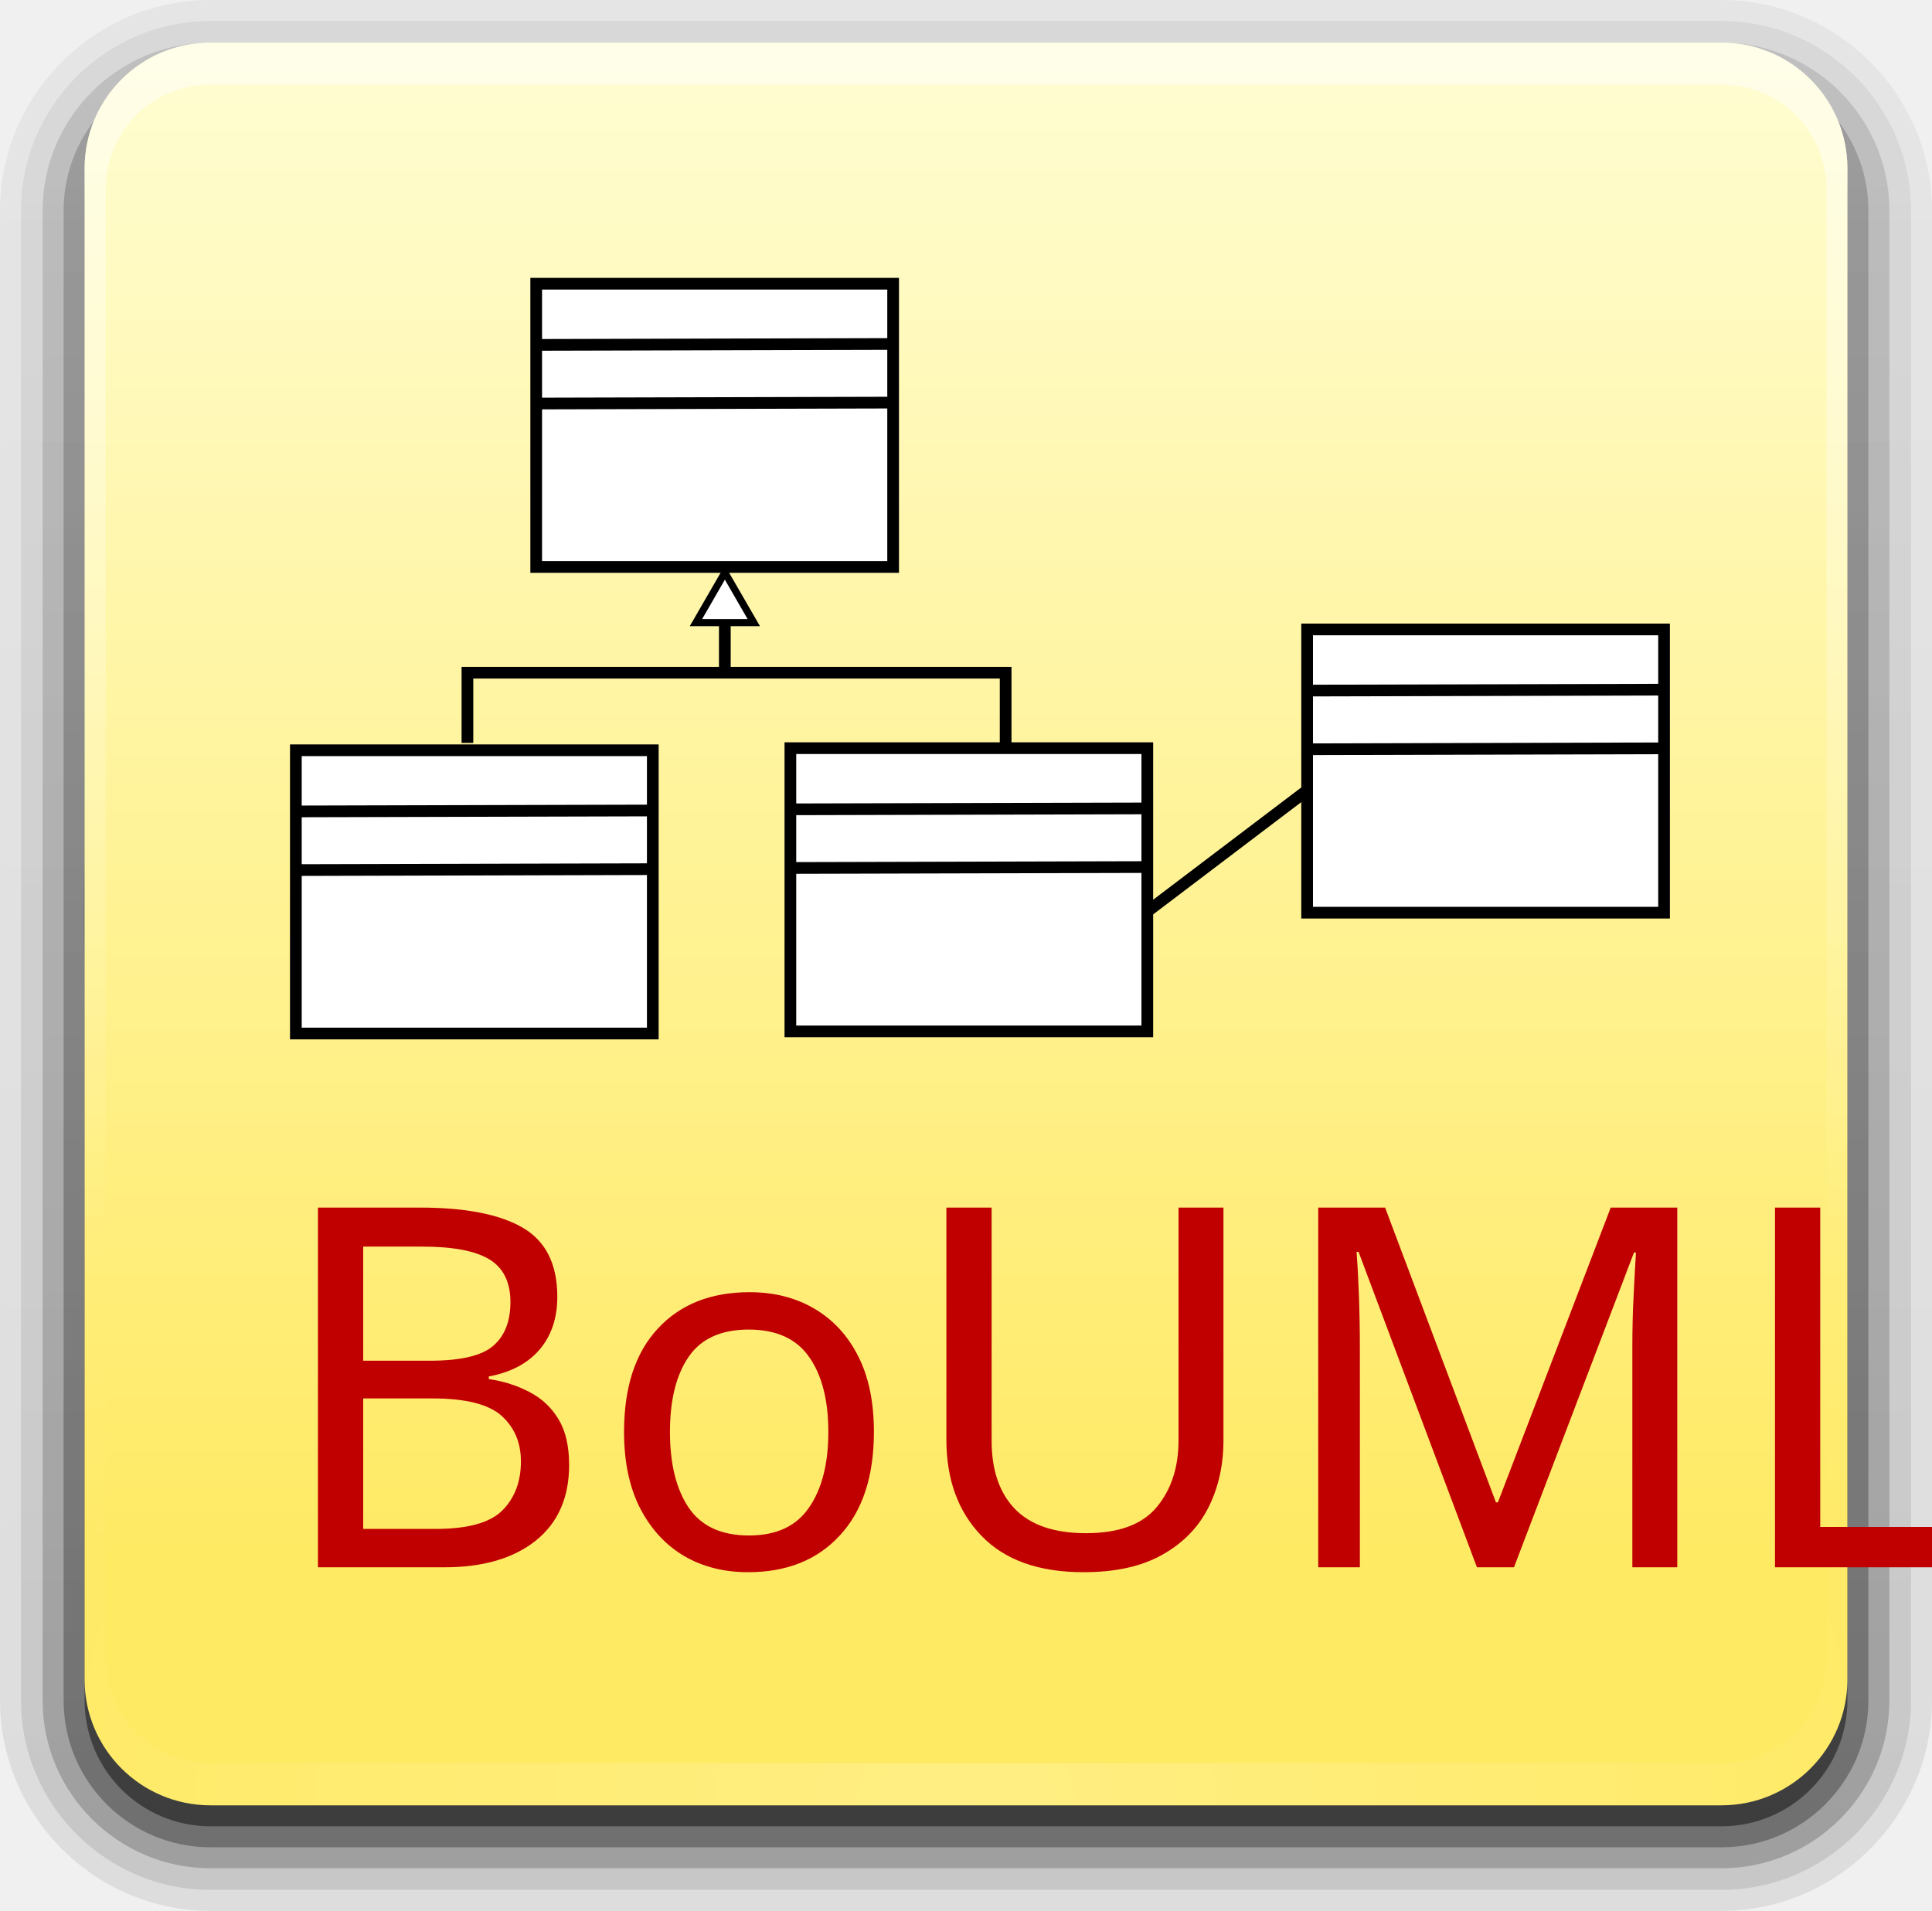
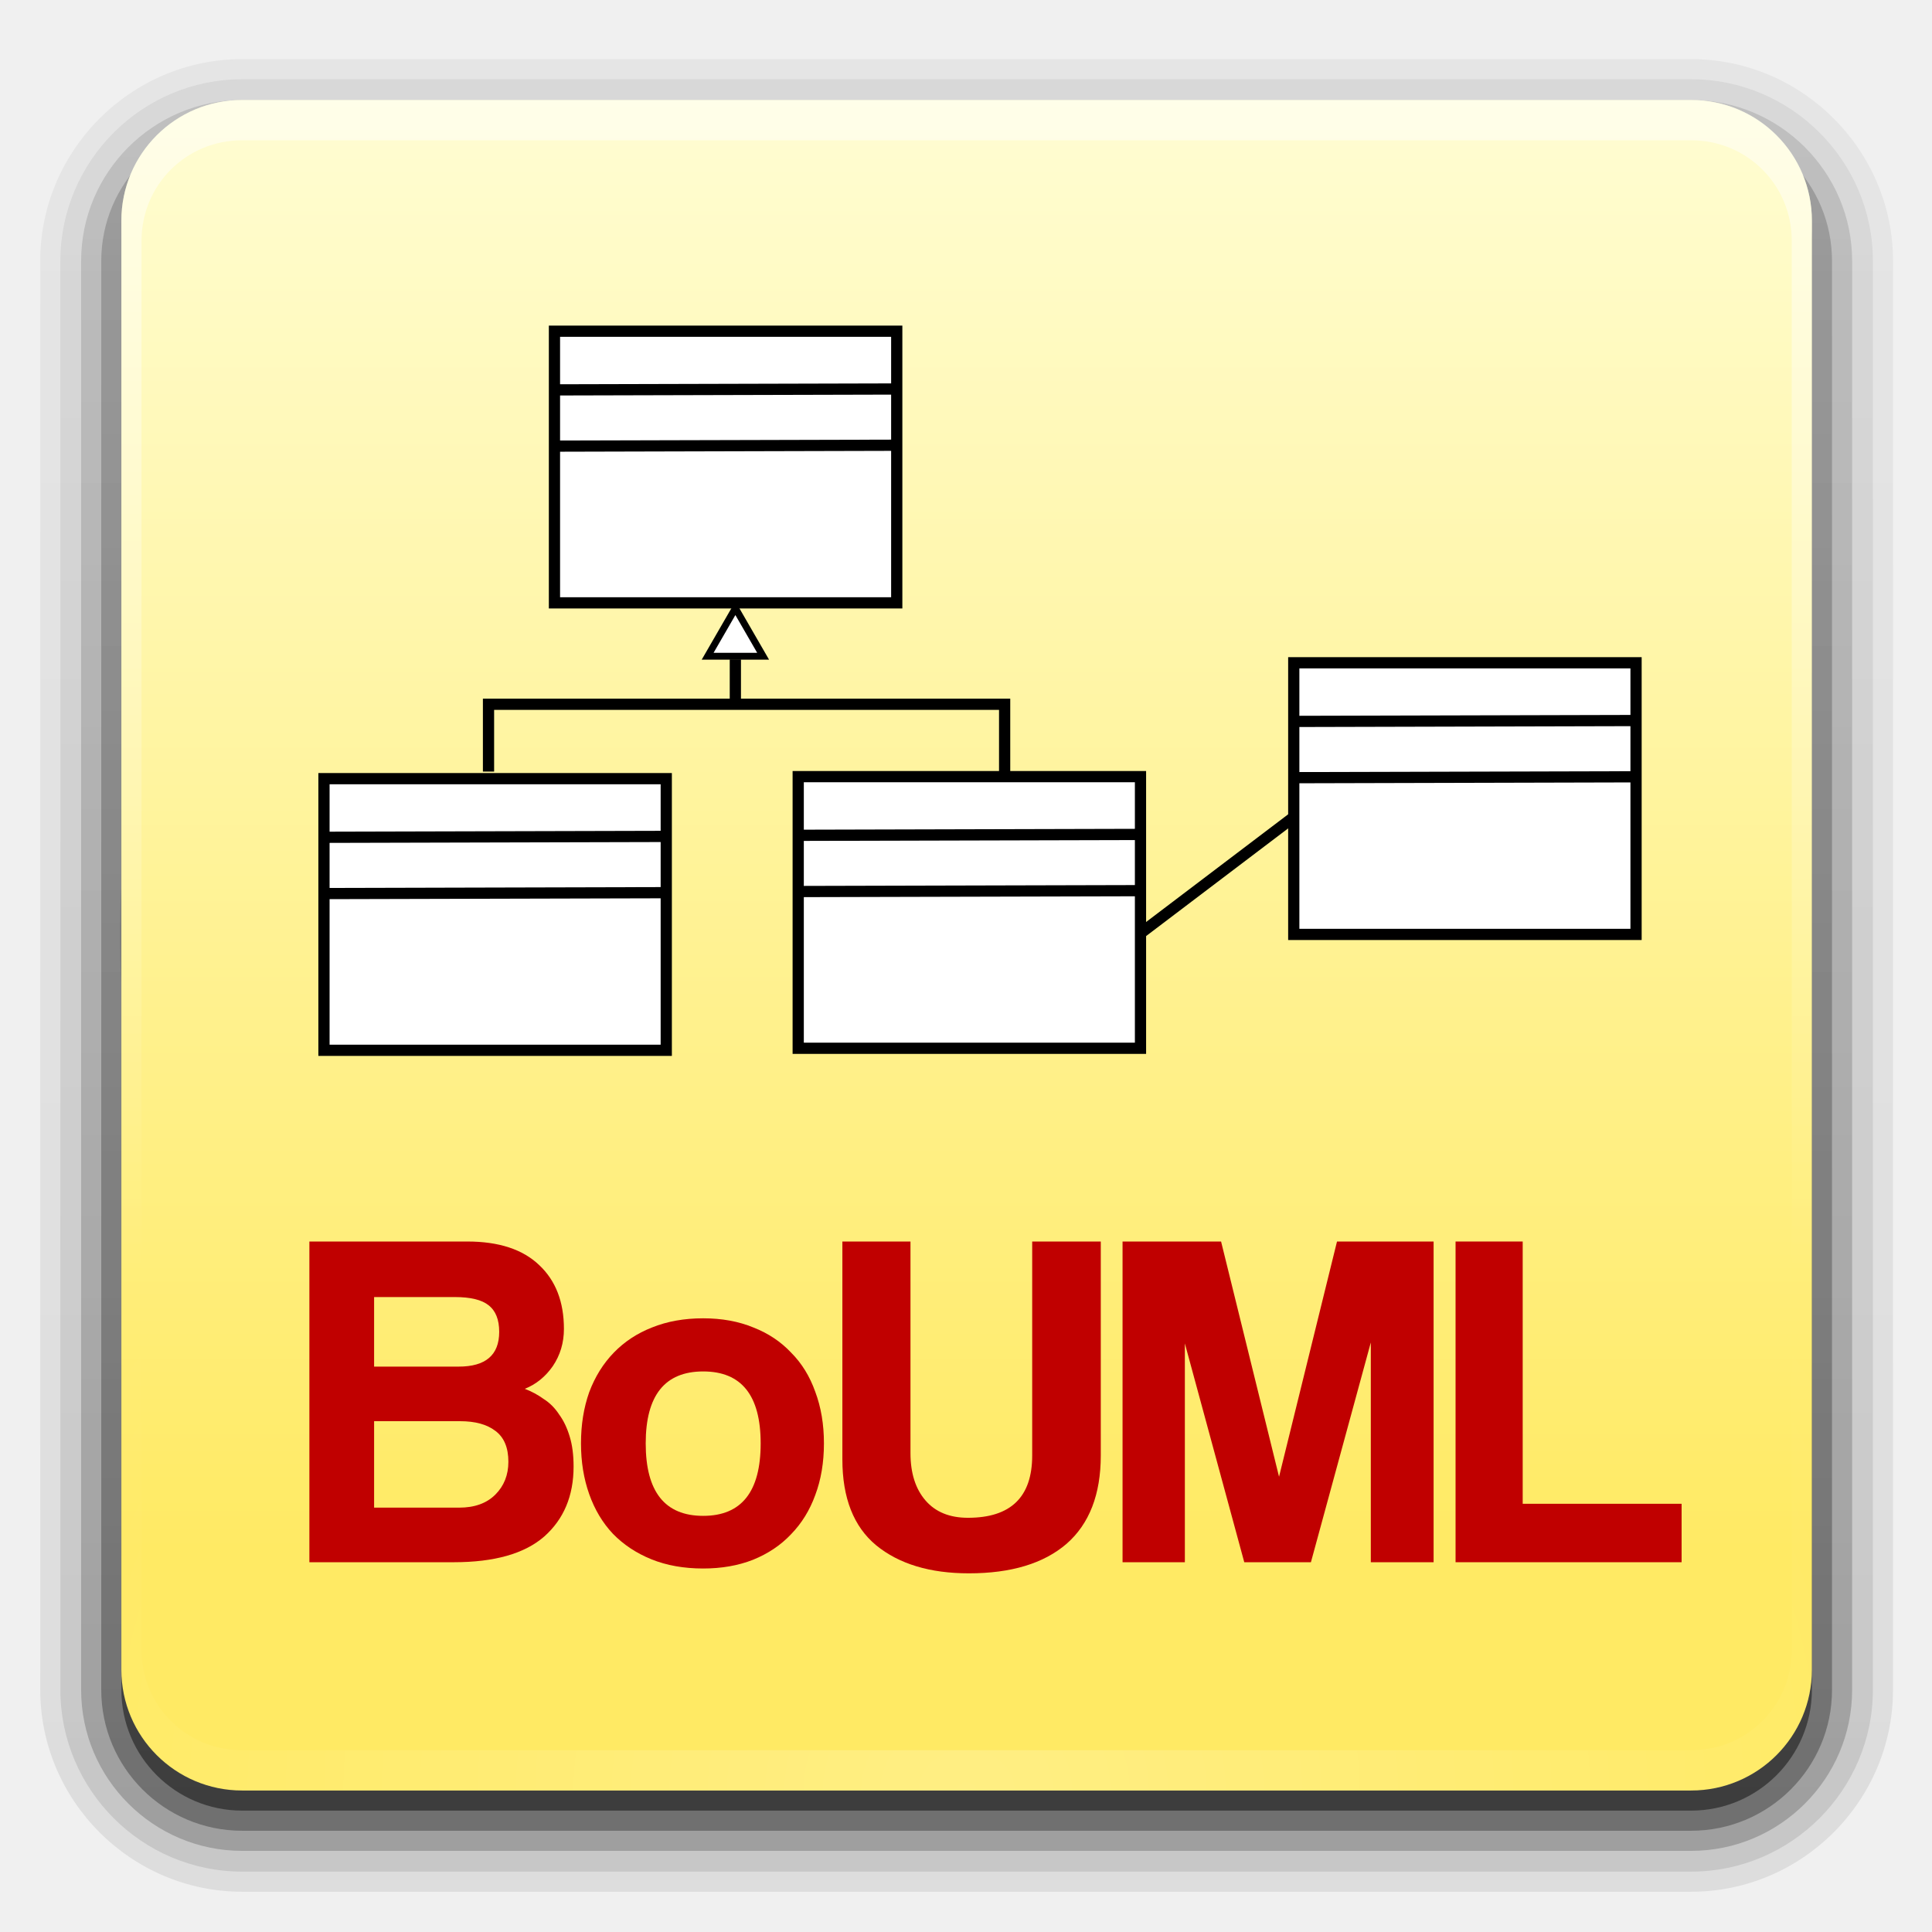
- <svg xmlns="http://www.w3.org/2000/svg" xmlns:xlink="http://www.w3.org/1999/xlink" version="1.1" width="92.062" height="91.062" id="svg12936">
+ <svg xmlns="http://www.w3.org/2000/svg" xmlns:xlink="http://www.w3.org/1999/xlink" version="1.1" width="96" height="96" id="svg12936">
  <defs id="defs12938">
    <linearGradient x1="32.251" y1="6.132" x2="32.251" y2="90.239" id="linearGradient12831" xlink:href="#ButtonShadow-0-3-0-4" gradientUnits="userSpaceOnUse" gradientTransform="matrix(1.02381,0,0,1.011905,-1.142857,-98.07143)" />
    <linearGradient x1="45.448" y1="92.54" x2="45.448" y2="7.017" id="ButtonShadow-0-3-0-4" gradientUnits="userSpaceOnUse" gradientTransform="matrix(1.005865,0,0,0.994169,100,0)">
      <stop id="stop3750-8-4-4-5" style="stop-color:#000000;stop-opacity:1" offset="0" />
      <stop id="stop3752-5-0-8-78" style="stop-color:#000000;stop-opacity:0.588" offset="1" />
    </linearGradient>
    <linearGradient x1="32.251" y1="6.132" x2="32.251" y2="90.239" id="linearGradient12833" xlink:href="#ButtonShadow-0-3-0-4" gradientUnits="userSpaceOnUse" gradientTransform="matrix(1.02381,0,0,1.011905,-1.142857,-98.07143)" />
    <linearGradient x1="45.448" y1="92.54" x2="45.448" y2="7.017" id="linearGradient12864" gradientUnits="userSpaceOnUse" gradientTransform="matrix(1.005865,0,0,0.994169,100,0)">
      <stop id="stop12866" style="stop-color:#000000;stop-opacity:1" offset="0" />
      <stop id="stop12868" style="stop-color:#000000;stop-opacity:0.588" offset="1" />
    </linearGradient>
    <linearGradient x1="32.251" y1="6.132" x2="32.251" y2="90.239" id="linearGradient12835" xlink:href="#ButtonShadow-0-3-0-4" gradientUnits="userSpaceOnUse" gradientTransform="matrix(1.02381,0,0,1.011905,-1.142857,-98.07143)" />
    <linearGradient x1="45.448" y1="92.54" x2="45.448" y2="7.017" id="linearGradient12871" gradientUnits="userSpaceOnUse" gradientTransform="matrix(1.005865,0,0,0.994169,100,0)">
      <stop id="stop12873" style="stop-color:#000000;stop-opacity:1" offset="0" />
      <stop id="stop12875" style="stop-color:#000000;stop-opacity:0.588" offset="1" />
    </linearGradient>
    <linearGradient x1="32.251" y1="6.132" x2="32.251" y2="90.239" id="linearGradient12837" xlink:href="#ButtonShadow-0-3-0-4" gradientUnits="userSpaceOnUse" gradientTransform="matrix(1.02381,0,0,1.011905,-1.142857,-98.07143)" />
    <linearGradient x1="45.448" y1="92.54" x2="45.448" y2="7.017" id="linearGradient12878" gradientUnits="userSpaceOnUse" gradientTransform="matrix(1.005865,0,0,0.994169,100,0)">
      <stop id="stop12880" style="stop-color:#000000;stop-opacity:1" offset="0" />
      <stop id="stop12882" style="stop-color:#000000;stop-opacity:0.588" offset="1" />
    </linearGradient>
    <linearGradient x1="32.251" y1="6.132" x2="32.251" y2="90.239" id="linearGradient12839" xlink:href="#ButtonShadow-0-3-0-4" gradientUnits="userSpaceOnUse" gradientTransform="translate(0,-97)" />
    <linearGradient x1="45.448" y1="92.54" x2="45.448" y2="7.017" id="linearGradient12885" gradientUnits="userSpaceOnUse" gradientTransform="matrix(1.005865,0,0,0.994169,100,0)">
      <stop id="stop12887" style="stop-color:#000000;stop-opacity:1" offset="0" />
      <stop id="stop12889" style="stop-color:#000000;stop-opacity:0.588" offset="1" />
    </linearGradient>
    <linearGradient x1="48" y1="90" x2="48" y2="5.988" id="linearGradient12841" xlink:href="#radialGradient3953-8-2-7" gradientUnits="userSpaceOnUse" gradientTransform="translate(224.8571,-533.1479)" />
    <radialGradient cx="363.576" cy="283.968" r="226.974" fx="223.237" fy="279.066" id="radialGradient3953-8-2-7" gradientUnits="userSpaceOnUse" gradientTransform="matrix(0.2694,0.963,0.6475,-0.1811,-112.0564,-13.5191)">
      <stop id="stop3955-1-2-69" style="stop-color:#fffdd3;stop-opacity:1" offset="0" />
      <stop id="stop3957-3-3-5" style="stop-color:#ffea64;stop-opacity:1" offset="0.857" />
    </radialGradient>
    <linearGradient x1="36.357" y1="6" x2="36.357" y2="63.893" id="linearGradient12843" xlink:href="#linearGradient3737-2-3-3" gradientUnits="userSpaceOnUse" gradientTransform="translate(224.8571,437.1479)" />
    <linearGradient id="linearGradient3737-2-3-3">
      <stop id="stop3739-4-2-5" style="stop-color:#ffffff;stop-opacity:1" offset="0" />
      <stop id="stop3741-0-7-2" style="stop-color:#ffffff;stop-opacity:0" offset="1" />
    </linearGradient>
    <radialGradient cx="48" cy="90.172" r="42" fx="48" fy="90.172" id="radialGradient12845" xlink:href="#linearGradient3737-2-3-3" gradientUnits="userSpaceOnUse" gradientTransform="matrix(1.157313,0,0,0.9959077,217.3061,437.345)" />
    <linearGradient id="linearGradient12900">
      <stop id="stop12902" style="stop-color:#ffffff;stop-opacity:1" offset="0" />
      <stop id="stop12904" style="stop-color:#ffffff;stop-opacity:0" offset="1" />
    </linearGradient>
+     <linearGradient xlink:href="#ButtonShadow-0-3-0-4" id="linearGradient2907" gradientUnits="userSpaceOnUse" gradientTransform="matrix(1.02381,0,0,1.011905,-1.142857,-98.07143)" x1="32.251" y1="6.132" x2="32.251" y2="90.239" />
+     <linearGradient xlink:href="#ButtonShadow-0-3-0-4" id="linearGradient2909" gradientUnits="userSpaceOnUse" gradientTransform="matrix(1.02381,0,0,1.011905,-1.142857,-98.07143)" x1="32.251" y1="6.132" x2="32.251" y2="90.239" />
+     <linearGradient xlink:href="#ButtonShadow-0-3-0-4" id="linearGradient2911" gradientUnits="userSpaceOnUse" gradientTransform="matrix(1.02381,0,0,1.011905,-1.142857,-98.07143)" x1="32.251" y1="6.132" x2="32.251" y2="90.239" />
+     <linearGradient xlink:href="#ButtonShadow-0-3-0-4" id="linearGradient2913" gradientUnits="userSpaceOnUse" gradientTransform="matrix(1.02381,0,0,1.011905,-1.142857,-98.07143)" x1="32.251" y1="6.132" x2="32.251" y2="90.239" />
+     <linearGradient xlink:href="#ButtonShadow-0-3-0-4" id="linearGradient2915" gradientUnits="userSpaceOnUse" gradientTransform="translate(0,-97)" x1="32.251" y1="6.132" x2="32.251" y2="90.239" />
+     <linearGradient xlink:href="#radialGradient3953-8-2-7" id="linearGradient2917" gradientUnits="userSpaceOnUse" gradientTransform="translate(224.8571,-533.1479)" x1="48" y1="90" x2="48" y2="5.988" />
+     <linearGradient xlink:href="#linearGradient3737-2-3-3" id="linearGradient2919" gradientUnits="userSpaceOnUse" gradientTransform="translate(224.8571,437.1479)" x1="36.357" y1="6" x2="36.357" y2="63.893" />
+     <radialGradient xlink:href="#linearGradient3737-2-3-3" id="radialGradient2921" gradientUnits="userSpaceOnUse" gradientTransform="matrix(1.157313,0,0,0.9959077,217.3061,437.345)" cx="48" cy="90.172" fx="48" fy="90.172" r="42" />
+     <radialGradient xlink:href="#linearGradient3737-2-3-3" id="radialGradient2943" gradientUnits="userSpaceOnUse" gradientTransform="matrix(1.157313,0,0,0.9959077,-7.51977,-0.83412)" cx="48" cy="90.172" fx="48" fy="90.172" r="42" />
+     <linearGradient xlink:href="#linearGradient3737-2-3-3" id="linearGradient2946" gradientUnits="userSpaceOnUse" gradientTransform="translate(0.03125,-1.03125)" x1="36.357" y1="6" x2="36.357" y2="63.893" />
+     <linearGradient xlink:href="#radialGradient3953-8-2-7" id="linearGradient2949" gradientUnits="userSpaceOnUse" gradientTransform="translate(0.03125,-94.96875)" x1="48" y1="90" x2="48" y2="5.988" />
  </defs>
-   <g transform="translate(-439.683,-323.9738)" id="layer1">
-     <g transform="translate(212.8571,-117.1428)" id="g12800">
-       <g transform="translate(224.8571,437.1479)" id="layer3-6-4">
-         <path d="m 12,-95.031 c -5.511,0 -10.031,4.52 -10.031,10.031 l 0,71 c 0,5.511 4.52,10.031 10.031,10.031 l 72,0 c 5.511,0 10.031,-4.52 10.031,-10.031 l 0,-71 c 0,-5.511 -4.52,-10.031 -10.031,-10.031 l -72,0 z" transform="scale(1,-1)" id="path3786-9-7" style="opacity:0.08;fill:url(#linearGradient12831);fill-opacity:1;fill-rule:nonzero;stroke:none;display:inline" />
-         <path d="m 12,-94.031 c -4.972,0 -9.031,4.06 -9.031,9.031 l 0,71 c 0,4.972 4.06,9.031 9.031,9.031 l 72,0 c 4.972,0 9.031,-4.06 9.031,-9.031 l 0,-71 c 0,-4.972 -4.06,-9.031 -9.031,-9.031 l -72,0 z" transform="scale(1,-1)" id="path3778-3-4" style="opacity:0.1;fill:url(#linearGradient12833);fill-opacity:1;fill-rule:nonzero;stroke:none;display:inline" />
-         <path d="m 12,-93 c -4.409,0 -8,3.591 -8,8 l 0,71 c 0,4.409 3.591,8 8,8 l 72,0 c 4.409,0 8,-3.591 8,-8 l 0,-71 c 0,-4.409 -3.591,-8 -8,-8 l -72,0 z" transform="scale(1,-1)" id="path3770-3-3" style="opacity:0.2;fill:url(#linearGradient12835);fill-opacity:1;fill-rule:nonzero;stroke:none;display:inline" />
-         <rect width="86" height="85" rx="7" ry="7" x="5" y="-92" transform="scale(1,-1)" id="rect3723-8-5" style="opacity:0.3;fill:url(#linearGradient12837);fill-opacity:1;fill-rule:nonzero;stroke:none;display:inline" />
-         <rect width="84" height="84" rx="6" ry="6" x="6" y="-91" transform="scale(1,-1)" id="rect3716-0-9" style="opacity:0.45;fill:url(#linearGradient12839);fill-opacity:1;fill-rule:nonzero;stroke:none;display:inline" />
-       </g>
-       <path d="m 270.865,445.518 c -11.844,0.336 -19.964,5.944 -20,5.969 -8e-5,5e-5 -0.031,0 -0.031,0 -0.027,0.021 -0.197,0.164 -0.188,0.156 0.01,-0.008 -0.196,0.166 -0.188,0.156 0.009,-0.009 -0.164,0.229 -0.156,0.219 0.008,-0.01 -0.163,0.199 -0.156,0.188 0.007,-0.011 -0.131,0.262 -0.125,0.25 0.005,-0.012 -0.098,0.231 -0.094,0.219 0.004,-0.012 -0.065,0.263 -0.062,0.25 0.001,-0.006 -0.02,0.058 -0.031,0.125 a 1.358,1.358 0 0 0 -0.094,0 c 0,0 -1.916,0.352 -3.812,1.812 -2.815,2.168 -9.231,7.496 -12.969,17.594 -5.754,15.545 0.384,32.398 12.406,42.625 12.148,10.334 27.062,9.094 27.062,9.094 a 1.358,1.358 0 0 0 0.031,0 c -0.009,8.6e-4 0.196,-0.033 0.188,-0.031 -0.009,0.002 0.165,-0.033 0.156,-0.031 -0.008,0.002 0.165,-0.034 0.156,-0.031 -0.008,0.003 0.196,-0.066 0.188,-0.062 -0.008,0.003 0.164,-0.066 0.156,-0.062 -0.008,0.004 0.132,-0.098 0.125,-0.094 -0.002,10e-4 0.019,-0.023 0.031,-0.031 0.332,-0.069 0.665,-0.196 1,-0.312 0.835,0.1 1.714,0.182 2.625,0.125 9.121,-0.57 22.932,-6.127 30.531,-18.25 5.802,-9.256 6.566,-18.19 5.469,-25.25 -1.096,-7.055 -3.968,-12.258 -5.406,-14.531 -0.966,-1.584 -1.657,-2.329 -2.062,-2.75 l 0.031,0 c -0.047,-0.064 -0.079,-0.105 -0.094,-0.125 -0.173,-0.234 -0.363,-0.47 -0.531,-0.688 a 1.358,1.358 0 0 0 -0.156,-0.156 1.358,1.358 0 0 0 -0.031,-0.031 c -0.581,-0.949 -1.163,-1.96 -1.938,-2.844 -3.73,-4.257 -12.208,-11.741 -26.719,-13.281 -1.816,-0.193 -3.595,-0.267 -5.312,-0.219 z" id="path3933-6-6" style="opacity:0.08;fill:#000000;fill-opacity:1" />
-       <rect width="84" height="84" rx="6" ry="6" x="230.857" y="-527.148" transform="scale(1,-1)" id="rect3959-6-0" style="fill:url(#linearGradient12841);fill-opacity:1;fill-rule:nonzero;stroke:none" />
-       <path d="m 236.857,443.148 c -3.324,0 -6,2.676 -6,6 l 0,2 0,68 0,2 c 0,0.335 0.041,0.651 0.094,0.969 0.049,0.296 0.097,0.597 0.188,0.875 0.01,0.03 0.021,0.064 0.031,0.094 0.099,0.288 0.235,0.547 0.375,0.812 0.145,0.274 0.316,0.536 0.5,0.781 0.184,0.246 0.374,0.473 0.594,0.688 0.44,0.428 0.943,0.815 1.5,1.094 0.279,0.14 0.573,0.247 0.875,0.344 -0.256,-0.1 -0.487,-0.236 -0.719,-0.375 -0.007,-0.004 -0.024,0.005 -0.031,0 -0.032,-0.019 -0.062,-0.043 -0.094,-0.062 -0.12,-0.077 -0.231,-0.164 -0.344,-0.25 -0.106,-0.081 -0.213,-0.161 -0.312,-0.25 -0.178,-0.161 -0.347,-0.345 -0.5,-0.531 -0.108,-0.13 -0.218,-0.265 -0.312,-0.406 -0.025,-0.038 -0.038,-0.086 -0.062,-0.125 -0.065,-0.103 -0.13,-0.205 -0.188,-0.312 -0.101,-0.195 -0.206,-0.416 -0.281,-0.625 -0.008,-0.022 -0.024,-0.041 -0.031,-0.062 -0.032,-0.092 -0.036,-0.187 -0.062,-0.281 -0.03,-0.107 -0.07,-0.203 -0.094,-0.312 -0.073,-0.342 -0.125,-0.698 -0.125,-1.062 l 0,-2 0,-68 0,-2 c 0,-2.782 2.218,-5 5,-5 l 2,0 68,0 2,0 c 2.782,0 5,2.218 5,5 l 0,2 0,68 0,2 c 0,0.364 -0.052,0.721 -0.125,1.062 -0.044,0.207 -0.088,0.398 -0.156,0.594 -0.008,0.022 -0.023,0.041 -0.031,0.062 -0.063,0.174 -0.138,0.367 -0.219,0.531 -0.042,0.083 -0.079,0.17 -0.125,0.25 -0.055,0.097 -0.127,0.188 -0.188,0.281 -0.094,0.141 -0.205,0.276 -0.312,0.406 -0.143,0.174 -0.303,0.347 -0.469,0.5 -0.011,0.01 -0.02,0.021 -0.031,0.031 -0.138,0.126 -0.285,0.234 -0.438,0.344 -0.103,0.073 -0.204,0.153 -0.312,0.219 -0.007,0.005 -0.024,-0.004 -0.031,0 -0.232,0.139 -0.463,0.275 -0.719,0.375 0.302,-0.097 0.596,-0.204 0.875,-0.344 0.557,-0.279 1.06,-0.666 1.5,-1.094 0.22,-0.214 0.409,-0.442 0.594,-0.688 0.184,-0.246 0.355,-0.508 0.5,-0.781 0.14,-0.265 0.276,-0.525 0.375,-0.812 0.01,-0.031 0.021,-0.063 0.031,-0.094 0.09,-0.278 0.139,-0.579 0.188,-0.875 0.052,-0.318 0.094,-0.634 0.094,-0.969 l 0,-2 0,-68 0,-2 c 0,-3.324 -2.676,-6 -6,-6 l -72,0 z" id="rect3728-6-1" style="opacity:0.5;fill:url(#linearGradient12843);fill-opacity:1;fill-rule:nonzero;stroke:none" />
-       <path d="m 236.857,527.148 c -3.324,0 -6,-2.676 -6,-6 l 0,-2 0,-68 0,-2 c 0,-0.335 0.041,-0.651 0.094,-0.969 0.049,-0.296 0.097,-0.597 0.188,-0.875 0.01,-0.03 0.021,-0.064 0.031,-0.094 0.099,-0.288 0.235,-0.547 0.375,-0.812 0.145,-0.274 0.316,-0.536 0.5,-0.781 0.184,-0.246 0.374,-0.473 0.594,-0.688 0.44,-0.428 0.943,-0.815 1.5,-1.094 0.279,-0.14 0.573,-0.247 0.875,-0.344 -0.256,0.1 -0.487,0.236 -0.719,0.375 -0.007,0.004 -0.024,-0.004 -0.031,0 -0.032,0.019 -0.062,0.043 -0.094,0.062 -0.12,0.077 -0.231,0.164 -0.344,0.25 -0.106,0.081 -0.213,0.161 -0.312,0.25 -0.178,0.161 -0.347,0.345 -0.5,0.531 -0.108,0.13 -0.218,0.265 -0.312,0.406 -0.025,0.038 -0.038,0.086 -0.062,0.125 -0.065,0.103 -0.13,0.205 -0.188,0.312 -0.101,0.195 -0.206,0.416 -0.281,0.625 -0.008,0.022 -0.024,0.041 -0.031,0.062 -0.032,0.092 -0.036,0.187 -0.062,0.281 -0.03,0.107 -0.07,0.203 -0.094,0.312 -0.073,0.342 -0.125,0.698 -0.125,1.062 l 0,2 0,68 0,2 c 0,2.782 2.218,5 5,5 l 2,0 68,0 2,0 c 2.782,0 5,-2.218 5,-5 l 0,-2 0,-68 0,-2 c 0,-0.364 -0.052,-0.721 -0.125,-1.062 -0.044,-0.207 -0.088,-0.398 -0.156,-0.594 -0.008,-0.022 -0.023,-0.041 -0.031,-0.062 -0.063,-0.174 -0.138,-0.367 -0.219,-0.531 -0.042,-0.083 -0.079,-0.17 -0.125,-0.25 -0.055,-0.097 -0.127,-0.188 -0.188,-0.281 -0.094,-0.141 -0.205,-0.276 -0.312,-0.406 -0.143,-0.174 -0.303,-0.347 -0.469,-0.5 -0.011,-0.01 -0.02,-0.021 -0.031,-0.031 -0.138,-0.126 -0.285,-0.234 -0.438,-0.344 -0.103,-0.073 -0.204,-0.153 -0.312,-0.219 -0.007,-0.004 -0.024,0.004 -0.031,0 -0.232,-0.139 -0.463,-0.275 -0.719,-0.375 0.302,0.097 0.596,0.204 0.875,0.344 0.557,0.279 1.06,0.666 1.5,1.094 0.22,0.214 0.409,0.442 0.594,0.688 0.184,0.246 0.355,0.508 0.5,0.781 0.14,0.265 0.276,0.525 0.375,0.812 0.01,0.031 0.021,0.063 0.031,0.094 0.09,0.278 0.139,0.579 0.188,0.875 0.052,0.318 0.094,0.634 0.094,0.969 l 0,2 0,68 0,2 c 0,3.324 -2.676,6 -6,6 l -72,0 z" id="path3615-4-5" style="opacity:0.2;fill:url(#radialGradient12845);fill-opacity:1;fill-rule:nonzero;stroke:none" />
-       <text x="239.647" y="515.805" id="text12309" xml:space="preserve" style="font-size:14px;font-style:normal;font-weight:normal;fill:#000000;fill-opacity:1;stroke:none;font-family:Bitstream Vera Sans">
-         <tspan x="239.647" y="515.805" id="tspan12311" style="font-size:24px;font-style:normal;font-variant:normal;font-weight:normal;font-stretch:normal;fill:#c00000;fill-opacity:1;font-family:Coolvetica;-inkscape-font-specification:Coolvetica">BoUML</tspan>
-       </text>
-       <g transform="matrix(1.115055,0,0,1.115055,-85.41693,-150.5457)" id="g12418">
-         <rect width="15.253" height="12.105" rx="0" ry="0.12" x="313.801" y="562.587" id="rect12313" style="fill:#ffffff;fill-opacity:1;stroke:#000000;stroke-width:0.5;stroke-miterlimit:4;stroke-opacity:1;stroke-dasharray:none" />
-         <path d="m 313.928,565.201 15.117,-0.039" id="path12315" style="fill:none;stroke:#000000;stroke-width:0.5;stroke-linecap:butt;stroke-linejoin:miter;stroke-miterlimit:4;stroke-opacity:1;stroke-dasharray:none" />
-         <path d="m 313.947,567.707 15.117,-0.039" id="path12315-0" style="fill:none;stroke:#000000;stroke-width:0.5;stroke-linecap:butt;stroke-linejoin:miter;stroke-miterlimit:4;stroke-opacity:1;stroke-dasharray:none" />
-         <rect width="15.253" height="12.105" rx="0" ry="0.12" x="335.884" y="557.513" id="rect12313-7" style="fill:#ffffff;fill-opacity:1;stroke:#000000;stroke-width:0.5;stroke-miterlimit:4;stroke-opacity:1;stroke-dasharray:none" />
-         <path d="m 336.01,560.126 15.117,-0.039" id="path12315-2" style="fill:none;stroke:#000000;stroke-width:0.5;stroke-linecap:butt;stroke-linejoin:miter;stroke-miterlimit:4;stroke-opacity:1;stroke-dasharray:none" />
-         <path d="m 336.03,562.633 15.117,-0.039" id="path12315-0-6" style="fill:none;stroke:#000000;stroke-width:0.5;stroke-linecap:butt;stroke-linejoin:miter;stroke-miterlimit:4;stroke-opacity:1;stroke-dasharray:none" />
-         <path d="m 329.089,569.541 6.787,-5.145" id="path12367" style="fill:none;stroke:#000000;stroke-width:0.5;stroke-linecap:butt;stroke-linejoin:miter;stroke-miterlimit:4;stroke-opacity:1;stroke-dasharray:none" />
-         <rect width="15.253" height="12.105" rx="0" ry="0.12" x="302.939" y="542.738" id="rect12313-2" style="fill:#ffffff;fill-opacity:1;stroke:#000000;stroke-width:0.5;stroke-miterlimit:4;stroke-opacity:1;stroke-dasharray:none" />
-         <path d="m 303.065,545.352 15.117,-0.039" id="path12315-4" style="fill:none;stroke:#000000;stroke-width:0.5;stroke-linecap:butt;stroke-linejoin:miter;stroke-miterlimit:4;stroke-opacity:1;stroke-dasharray:none" />
-         <path d="m 303.085,547.858 15.117,-0.039" id="path12315-0-8" style="fill:none;stroke:#000000;stroke-width:0.5;stroke-linecap:butt;stroke-linejoin:miter;stroke-miterlimit:4;stroke-opacity:1;stroke-dasharray:none" />
-         <rect width="15.253" height="12.105" rx="0" ry="0.12" x="292.668" y="562.677" id="rect12313-5" style="fill:#ffffff;fill-opacity:1;stroke:#000000;stroke-width:0.5;stroke-miterlimit:4;stroke-opacity:1;stroke-dasharray:none" />
-         <path d="m 292.795,565.29 15.117,-0.039" id="path12315-09" style="fill:none;stroke:#000000;stroke-width:0.5;stroke-linecap:butt;stroke-linejoin:miter;stroke-miterlimit:4;stroke-opacity:1;stroke-dasharray:none" />
-         <path d="m 292.814,567.797 15.117,-0.039" id="path12315-0-5" style="fill:none;stroke:#000000;stroke-width:0.5;stroke-linecap:butt;stroke-linejoin:miter;stroke-miterlimit:4;stroke-opacity:1;stroke-dasharray:none" />
-         <path d="m 290.987,551.137 1.012,1.752 1.012,1.752 -2.023,0 -2.023,0 1.012,-1.752 1.012,-1.752 z" transform="matrix(0.6111407,0,0,0.6111407,133.1667,218.2582)" id="path12410" style="fill:#ffffff;fill-opacity:1;stroke:#000000;stroke-width:0.5;stroke-linejoin:miter;stroke-miterlimit:4;stroke-opacity:1;stroke-dasharray:none" />
-         <path d="m 300,562.362 0,-3 23,0 0,3" id="path12412" style="fill:none;stroke:#000000;stroke-width:0.5;stroke-linecap:butt;stroke-linejoin:miter;stroke-miterlimit:4;stroke-opacity:1;stroke-dasharray:none" />
-         <path d="m 311,559.362 0,-2" id="path12414" style="fill:none;stroke:#000000;stroke-width:0.5;stroke-linecap:butt;stroke-linejoin:miter;stroke-miterlimit:4;stroke-opacity:1;stroke-dasharray:none" />
-       </g>
-     </g>
+   <g transform="translate(0.03125,-1.03125)" id="layer3-6-4">
+     <path d="m 12,-95.031 c -5.511,0 -10.031,4.52 -10.031,10.031 l 0,71 c 0,5.511 4.52,10.031 10.031,10.031 l 72,0 c 5.511,0 10.031,-4.52 10.031,-10.031 l 0,-71 c 0,-5.511 -4.52,-10.031 -10.031,-10.031 l -72,0 z" transform="scale(1,-1)" id="path3786-9-7" style="opacity:0.08;fill:url(#linearGradient2907);fill-opacity:1;fill-rule:nonzero;stroke:none;display:inline" />
+     <path d="m 12,-94.031 c -4.972,0 -9.031,4.06 -9.031,9.031 l 0,71 c 0,4.972 4.06,9.031 9.031,9.031 l 72,0 c 4.972,0 9.031,-4.06 9.031,-9.031 l 0,-71 c 0,-4.972 -4.06,-9.031 -9.031,-9.031 l -72,0 z" transform="scale(1,-1)" id="path3778-3-4" style="opacity:0.1;fill:url(#linearGradient2909);fill-opacity:1;fill-rule:nonzero;stroke:none;display:inline" />
+     <path d="m 12,-93 c -4.409,0 -8,3.591 -8,8 l 0,71 c 0,4.409 3.591,8 8,8 l 72,0 c 4.409,0 8,-3.591 8,-8 l 0,-71 c 0,-4.409 -3.591,-8 -8,-8 l -72,0 z" transform="scale(1,-1)" id="path3770-3-3" style="opacity:0.2;fill:url(#linearGradient2911);fill-opacity:1;fill-rule:nonzero;stroke:none;display:inline" />
+     <rect width="86" height="85" rx="7" ry="7" x="5" y="-92" transform="scale(1,-1)" id="rect3723-8-5" style="opacity:0.3;fill:url(#linearGradient2913);fill-opacity:1;fill-rule:nonzero;stroke:none;display:inline" />
+     <rect width="84" height="84" rx="6" ry="6" x="6" y="-91" transform="scale(1,-1)" id="rect3716-0-9" style="opacity:0.45;fill:url(#linearGradient2915);fill-opacity:1;fill-rule:nonzero;stroke:none;display:inline" />
+   </g>
+   <path d="m 46.039,7.339 c -11.844,0.336 -19.964,5.944 -20,5.969 -8e-5,5e-5 -0.031,0 -0.031,0 -0.027,0.021 -0.197,0.164 -0.188,0.156 0.01,-0.008 -0.196,0.166 -0.188,0.156 0.009,-0.009 -0.164,0.229 -0.156,0.219 0.008,-0.01 -0.163,0.199 -0.156,0.188 0.007,-0.011 -0.131,0.262 -0.125,0.25 0.005,-0.012 -0.098,0.231 -0.094,0.219 0.004,-0.012 -0.065,0.263 -0.062,0.25 10e-4,-0.006 -0.02,0.058 -0.031,0.125 a 1.358,1.358 0 0 0 -0.094,0 c 0,0 -1.916,0.352 -3.812,1.812 -2.815,2.168 -9.231,7.496 -12.969,17.594 -5.754,15.545 0.384,32.398 12.406,42.625 12.148,10.334 27.062,9.094 27.062,9.094 a 1.358,1.358 0 0 0 0.031,0 c -0.009,8.6e-4 0.196,-0.033 0.188,-0.031 -0.009,0.002 0.165,-0.033 0.156,-0.031 -0.008,0.002 0.165,-0.034 0.156,-0.031 -0.008,0.003 0.196,-0.066 0.188,-0.062 -0.008,0.003 0.164,-0.066 0.156,-0.062 -0.008,0.004 0.132,-0.098 0.125,-0.094 -0.002,0.001 0.019,-0.023 0.031,-0.031 0.332,-0.069 0.665,-0.196 1,-0.312 0.835,0.1 1.714,0.182 2.625,0.125 9.121,-0.57 22.932,-6.127 30.531,-18.25 5.802,-9.256 6.566,-18.19 5.469,-25.25 -1.096,-7.055 -3.968,-12.258 -5.406,-14.531 -0.966,-1.584 -1.657,-2.329 -2.062,-2.75 l 0.031,0 c -0.047,-0.064 -0.079,-0.105 -0.094,-0.125 -0.173,-0.234 -0.363,-0.47 -0.531,-0.688 A 1.358,1.358 0 0 0 80.039,23.714 1.358,1.358 0 0 0 80.008,23.683 C 79.428,22.734 78.845,21.722 78.071,20.839 74.341,16.582 65.863,9.098 51.352,7.558 49.536,7.365 47.757,7.29 46.04,7.339 z" id="path3933-6-6" style="opacity:0.08;fill:#000000;fill-opacity:1" />
+   <rect width="84" height="84" rx="6" ry="6" x="6.031" y="-88.969" transform="scale(1,-1)" id="rect3959-6-0" style="fill:url(#linearGradient2949);fill-opacity:1;fill-rule:nonzero;stroke:none" />
+   <path d="m 12.031,4.969 c -3.324,0 -6,2.676 -6,6 l 0,2 0,68 0,2 c 0,0.335 0.041,0.651 0.094,0.969 0.049,0.296 0.097,0.597 0.188,0.875 0.01,0.03 0.021,0.064 0.031,0.094 0.099,0.288 0.235,0.547 0.375,0.812 0.145,0.274 0.316,0.536 0.5,0.781 0.184,0.246 0.374,0.473 0.594,0.688 0.44,0.428 0.943,0.815 1.5,1.094 0.279,0.14 0.573,0.247 0.875,0.344 -0.256,-0.1 -0.487,-0.236 -0.719,-0.375 -0.007,-0.004 -0.024,0.005 -0.031,0 -0.032,-0.019 -0.062,-0.043 -0.094,-0.062 C 9.223,88.111 9.113,88.024 9,87.937 8.894,87.857 8.787,87.776 8.688,87.687 8.51,87.526 8.34,87.342 8.188,87.156 8.08,87.026 7.969,86.891 7.875,86.75 7.85,86.712 7.837,86.664 7.812,86.625 7.748,86.522 7.682,86.42 7.625,86.312 c -0.101,-0.195 -0.206,-0.416 -0.281,-0.625 -0.008,-0.022 -0.024,-0.041 -0.031,-0.062 -0.032,-0.092 -0.036,-0.187 -0.062,-0.281 -0.03,-0.107 -0.07,-0.203 -0.094,-0.312 -0.073,-0.342 -0.125,-0.698 -0.125,-1.062 l 0,-2 0,-68 0,-2 c 0,-2.782 2.218,-5 5,-5 l 2,0 68,0 2,0 c 2.782,0 5,2.218 5,5 l 0,2 0,68 0,2 c 0,0.364 -0.052,0.721 -0.125,1.062 -0.044,0.207 -0.088,0.398 -0.156,0.594 -0.008,0.022 -0.023,0.041 -0.031,0.062 -0.063,0.174 -0.138,0.367 -0.219,0.531 -0.042,0.083 -0.079,0.17 -0.125,0.25 -0.055,0.097 -0.127,0.188 -0.188,0.281 -0.094,0.141 -0.205,0.276 -0.312,0.406 -0.143,0.174 -0.303,0.347 -0.469,0.5 -0.011,0.01 -0.02,0.021 -0.031,0.031 -0.138,0.126 -0.285,0.234 -0.438,0.344 -0.103,0.073 -0.204,0.153 -0.312,0.219 -0.007,0.005 -0.024,-0.004 -0.031,0 -0.232,0.139 -0.463,0.275 -0.719,0.375 0.302,-0.097 0.596,-0.204 0.875,-0.344 0.557,-0.279 1.06,-0.666 1.5,-1.094 0.22,-0.214 0.409,-0.442 0.594,-0.688 0.184,-0.246 0.355,-0.508 0.5,-0.781 0.14,-0.265 0.276,-0.525 0.375,-0.812 0.01,-0.031 0.021,-0.063 0.031,-0.094 0.09,-0.278 0.139,-0.579 0.188,-0.875 0.052,-0.318 0.094,-0.634 0.094,-0.969 l 0,-2 0,-68 0,-2 c 0,-3.324 -2.676,-6 -6,-6 l -72,0 z" id="rect3728-6-1" style="opacity:0.5;fill:url(#linearGradient2946);fill-opacity:1;fill-rule:nonzero;stroke:none" />
+   <path d="m 12.031,88.969 c -3.324,0 -6,-2.676 -6,-6 l 0,-2 0,-68 0,-2 c 0,-0.335 0.041,-0.651 0.094,-0.969 0.049,-0.296 0.097,-0.597 0.188,-0.875 0.01,-0.03 0.021,-0.064 0.031,-0.094 0.099,-0.288 0.235,-0.547 0.375,-0.812 0.145,-0.274 0.316,-0.536 0.5,-0.781 C 7.403,7.192 7.592,6.964 7.812,6.75 8.252,6.322 8.755,5.936 9.312,5.656 9.591,5.517 9.886,5.409 10.187,5.313 9.931,5.413 9.701,5.549 9.469,5.688 c -0.007,0.004 -0.024,-0.004 -0.031,0 -0.032,0.019 -0.062,0.043 -0.094,0.062 C 9.223,5.827 9.113,5.914 9,6 8.894,6.081 8.787,6.161 8.688,6.25 8.51,6.411 8.34,6.595 8.188,6.781 8.08,6.912 7.969,7.047 7.875,7.188 7.85,7.226 7.837,7.273 7.812,7.313 7.748,7.416 7.682,7.517 7.625,7.625 c -0.101,0.195 -0.206,0.416 -0.281,0.625 -0.008,0.022 -0.024,0.041 -0.031,0.062 -0.032,0.092 -0.036,0.187 -0.062,0.281 -0.03,0.107 -0.07,0.203 -0.094,0.312 -0.073,0.342 -0.125,0.698 -0.125,1.062 l 0,2 0,68 0,2 c 0,2.782 2.218,5 5,5 l 2,0 68,0 2,0 c 2.782,0 5,-2.218 5,-5 l 0,-2 0,-68 0,-2 c 0,-0.364 -0.052,-0.721 -0.125,-1.062 C 88.862,8.699 88.818,8.509 88.75,8.313 88.742,8.291 88.727,8.272 88.719,8.25 88.656,8.076 88.581,7.883 88.5,7.719 88.459,7.636 88.421,7.549 88.375,7.469 88.321,7.372 88.248,7.28 88.188,7.188 88.094,7.047 87.983,6.912 87.875,6.781 87.732,6.607 87.572,6.434 87.406,6.281 87.395,6.271 87.386,6.26 87.375,6.25 87.237,6.125 87.09,6.016 86.938,5.906 86.835,5.833 86.733,5.753 86.625,5.688 c -0.007,-0.004 -0.024,0.004 -0.031,0 -0.232,-0.139 -0.463,-0.275 -0.719,-0.375 0.302,0.097 0.596,0.204 0.875,0.344 0.557,0.279 1.06,0.666 1.5,1.094 0.22,0.214 0.409,0.442 0.594,0.688 0.184,0.246 0.355,0.508 0.5,0.781 0.14,0.265 0.276,0.525 0.375,0.812 0.01,0.031 0.021,0.063 0.031,0.094 0.09,0.278 0.139,0.579 0.188,0.875 0.052,0.318 0.094,0.634 0.094,0.969 l 0,2 0,68 0,2 c 0,3.324 -2.676,6 -6,6 l -72,0 z" id="path3615-4-5" style="opacity:0.2;fill:url(#radialGradient2943);fill-opacity:1;fill-rule:nonzero;stroke:none" />
+   <g style="font-size:14px;font-style:normal;font-weight:normal;fill:#000000;fill-opacity:1;stroke:none;font-family:Bitstream Vera Sans" id="text12309">
+     <path d="m 22.813,74.914 c 0.768,3e-6 1.368,-0.216 1.8,-0.648 0.432,-0.432 0.648,-0.976 0.648,-1.632 -10e-6,-0.704 -0.216,-1.216 -0.648,-1.536 -0.416,-0.32 -1,-0.48 -1.752,-0.48 l -4.272,0 0,4.296 4.224,0 m -4.224,-10.464 0,3.456 4.2,0 c 1.344,1e-5 2.016,-0.576 2.016,-1.728 -10e-6,-0.608 -0.176,-1.048 -0.528,-1.32 -0.336,-0.272 -0.896,-0.408 -1.68,-0.408 l -4.008,0 m -3.216,13.176 0,-15.936 7.848,0 c 1.568,1.6e-5 2.76,0.392 3.576,1.176 0.816,0.768 1.224,1.824 1.224,3.168 -1.3e-5,0.688 -0.184,1.304 -0.552,1.848 -0.368,0.528 -0.832,0.904 -1.392,1.128 0.336,0.128 0.648,0.296 0.936,0.504 0.304,0.192 0.56,0.448 0.768,0.768 0.224,0.304 0.4,0.672 0.528,1.104 0.128,0.416 0.192,0.912 0.192,1.488 -1.4e-5,1.456 -0.488,2.616 -1.464,3.48 -0.976,0.848 -2.472,1.272 -4.488,1.272 l -7.176,0" style="font-size:24px;font-variant:normal;font-stretch:normal;fill:#c00000;font-family:Coolvetica;-inkscape-font-specification:Coolvetica" id="path2959" />
+     <path d="m 34.941,75.322 c 1.904,3e-6 2.856,-1.2 2.856,-3.6 -9e-6,-2.384 -0.952,-3.576 -2.856,-3.576 -1.904,1e-5 -2.856,1.192 -2.856,3.576 -4e-6,2.4 0.952,3.6 2.856,3.6 m 0,2.616 c -0.96,0 -1.816,-0.152 -2.568,-0.456 -0.752,-0.304 -1.392,-0.728 -1.92,-1.272 -0.512,-0.544 -0.904,-1.2 -1.176,-1.968 -0.272,-0.768 -0.408,-1.608 -0.408,-2.52 0,-0.928 0.136,-1.776 0.408,-2.544 0.288,-0.768 0.696,-1.424 1.224,-1.968 0.528,-0.544 1.16,-0.96 1.896,-1.248 0.752,-0.304 1.6,-0.456 2.544,-0.456 0.928,1.3e-5 1.76,0.152 2.496,0.456 0.736,0.288 1.36,0.704 1.872,1.248 0.528,0.528 0.928,1.176 1.2,1.944 0.288,0.768 0.432,1.624 0.432,2.568 -1.2e-5,0.944 -0.144,1.8 -0.432,2.568 -0.272,0.752 -0.672,1.4 -1.2,1.944 -0.512,0.544 -1.144,0.968 -1.896,1.272 -0.736,0.288 -1.56,0.432 -2.472,0.432" style="font-size:24px;font-variant:normal;font-stretch:normal;fill:#c00000;font-family:Coolvetica;-inkscape-font-specification:Coolvetica" id="path2961" />
+     <path d="m 51.289,61.69 3.408,0 0,10.632 c -1.3e-5,1.936 -0.568,3.4 -1.704,4.392 -1.136,0.976 -2.752,1.464 -4.848,1.464 -1.936,0 -3.472,-0.464 -4.608,-1.392 -1.12,-0.928 -1.68,-2.352 -1.68,-4.272 l 0,-10.824 3.384,0 0,10.512 c -4e-6,0.992 0.248,1.776 0.744,2.352 0.496,0.576 1.2,0.864 2.112,0.864 2.128,3e-6 3.192,-1.032 3.192,-3.096 l 0,-10.632" style="font-size:24px;font-variant:normal;font-stretch:normal;fill:#c00000;font-family:Coolvetica;-inkscape-font-specification:Coolvetica" id="path2963" />
+     <path d="m 68.115,77.626 0,-10.92 -2.976,10.92 -3.312,0 -2.952,-10.872 0,10.872 -3.096,0 0,-15.936 4.896,0 2.88,11.688 2.88,-11.688 4.8,0 0,15.936 -3.12,0" style="font-size:24px;font-variant:normal;font-stretch:normal;fill:#c00000;font-family:Coolvetica;-inkscape-font-specification:Coolvetica" id="path2965" />
+     <path d="m 72.326,77.626 0,-15.936 3.336,0 0,13.032 7.896,0 0,2.904 -11.232,0" style="font-size:24px;font-variant:normal;font-stretch:normal;fill:#c00000;font-family:Coolvetica;-inkscape-font-specification:Coolvetica" id="path2967" />
+   </g>
+   <g transform="matrix(1.115055,0,0,1.115055,-310.2428,-588.7248)" id="g12418">
+     <rect width="15.253" height="12.105" rx="0" ry="0.12" x="313.801" y="562.587" id="rect12313" style="fill:#ffffff;fill-opacity:1;stroke:#000000;stroke-width:0.5;stroke-miterlimit:4;stroke-opacity:1;stroke-dasharray:none" />
+     <path d="m 313.928,565.201 15.117,-0.039" id="path12315" style="fill:none;stroke:#000000;stroke-width:0.5;stroke-linecap:butt;stroke-linejoin:miter;stroke-miterlimit:4;stroke-opacity:1;stroke-dasharray:none" />
+     <path d="m 313.947,567.707 15.117,-0.039" id="path12315-0" style="fill:none;stroke:#000000;stroke-width:0.5;stroke-linecap:butt;stroke-linejoin:miter;stroke-miterlimit:4;stroke-opacity:1;stroke-dasharray:none" />
+     <rect width="15.253" height="12.105" rx="0" ry="0.12" x="335.884" y="557.513" id="rect12313-7" style="fill:#ffffff;fill-opacity:1;stroke:#000000;stroke-width:0.5;stroke-miterlimit:4;stroke-opacity:1;stroke-dasharray:none" />
+     <path d="m 336.01,560.126 15.117,-0.039" id="path12315-2" style="fill:none;stroke:#000000;stroke-width:0.5;stroke-linecap:butt;stroke-linejoin:miter;stroke-miterlimit:4;stroke-opacity:1;stroke-dasharray:none" />
+     <path d="m 336.03,562.633 15.117,-0.039" id="path12315-0-6" style="fill:none;stroke:#000000;stroke-width:0.5;stroke-linecap:butt;stroke-linejoin:miter;stroke-miterlimit:4;stroke-opacity:1;stroke-dasharray:none" />
+     <path d="m 329.089,569.541 6.787,-5.145" id="path12367" style="fill:none;stroke:#000000;stroke-width:0.5;stroke-linecap:butt;stroke-linejoin:miter;stroke-miterlimit:4;stroke-opacity:1;stroke-dasharray:none" />
+     <rect width="15.253" height="12.105" rx="0" ry="0.12" x="302.939" y="542.738" id="rect12313-2" style="fill:#ffffff;fill-opacity:1;stroke:#000000;stroke-width:0.5;stroke-miterlimit:4;stroke-opacity:1;stroke-dasharray:none" />
+     <path d="m 303.065,545.352 15.117,-0.039" id="path12315-4" style="fill:none;stroke:#000000;stroke-width:0.5;stroke-linecap:butt;stroke-linejoin:miter;stroke-miterlimit:4;stroke-opacity:1;stroke-dasharray:none" />
+     <path d="m 303.085,547.858 15.117,-0.039" id="path12315-0-8" style="fill:none;stroke:#000000;stroke-width:0.5;stroke-linecap:butt;stroke-linejoin:miter;stroke-miterlimit:4;stroke-opacity:1;stroke-dasharray:none" />
+     <rect width="15.253" height="12.105" rx="0" ry="0.12" x="292.668" y="562.677" id="rect12313-5" style="fill:#ffffff;fill-opacity:1;stroke:#000000;stroke-width:0.5;stroke-miterlimit:4;stroke-opacity:1;stroke-dasharray:none" />
+     <path d="m 292.795,565.29 15.117,-0.039" id="path12315-09" style="fill:none;stroke:#000000;stroke-width:0.5;stroke-linecap:butt;stroke-linejoin:miter;stroke-miterlimit:4;stroke-opacity:1;stroke-dasharray:none" />
+     <path d="m 292.814,567.797 15.117,-0.039" id="path12315-0-5" style="fill:none;stroke:#000000;stroke-width:0.5;stroke-linecap:butt;stroke-linejoin:miter;stroke-miterlimit:4;stroke-opacity:1;stroke-dasharray:none" />
+     <path d="m 290.987,551.137 1.012,1.752 1.012,1.752 -2.023,0 -2.023,0 1.012,-1.752 1.012,-1.752 z" transform="matrix(0.6111407,0,0,0.6111407,133.1667,218.2582)" id="path12410" style="fill:#ffffff;fill-opacity:1;stroke:#000000;stroke-width:0.5;stroke-linejoin:miter;stroke-miterlimit:4;stroke-opacity:1;stroke-dasharray:none" />
+     <path d="m 300,562.362 0,-3 23,0 0,3" id="path12412" style="fill:none;stroke:#000000;stroke-width:0.5;stroke-linecap:butt;stroke-linejoin:miter;stroke-miterlimit:4;stroke-opacity:1;stroke-dasharray:none" />
+     <path d="m 311,559.362 0,-2" id="path12414" style="fill:none;stroke:#000000;stroke-width:0.5;stroke-linecap:butt;stroke-linejoin:miter;stroke-miterlimit:4;stroke-opacity:1;stroke-dasharray:none" />
  </g>
</svg>
